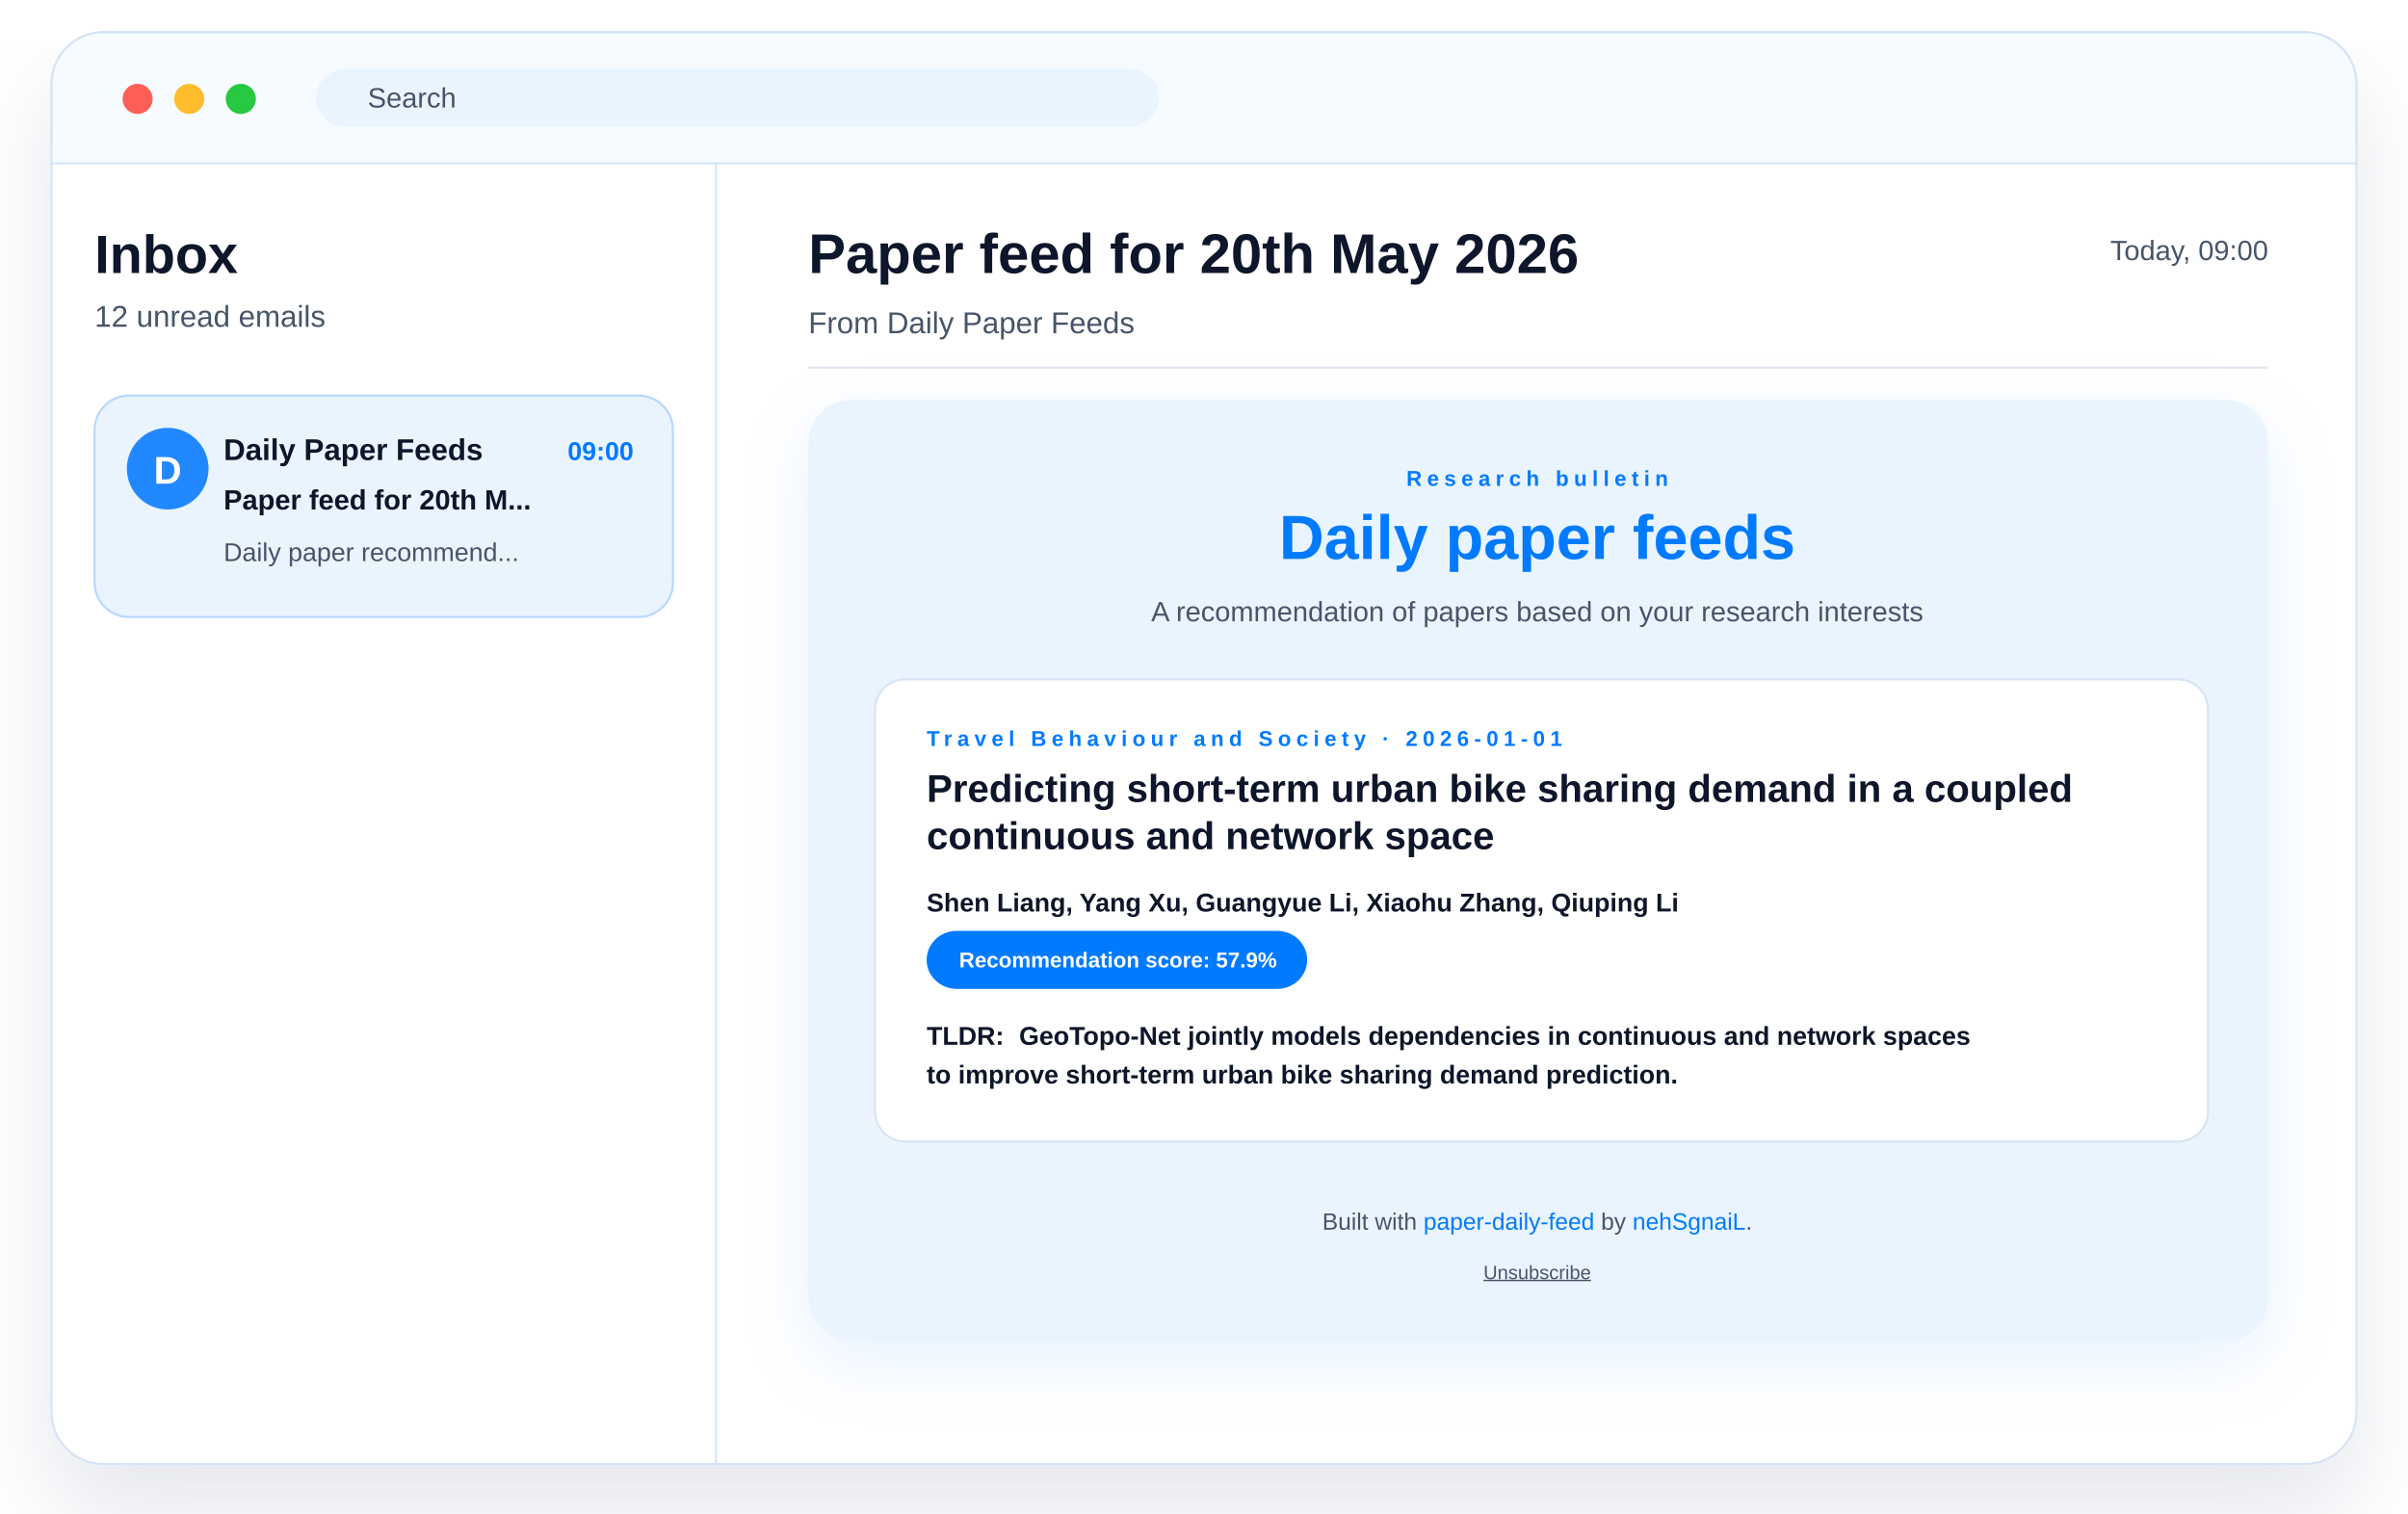
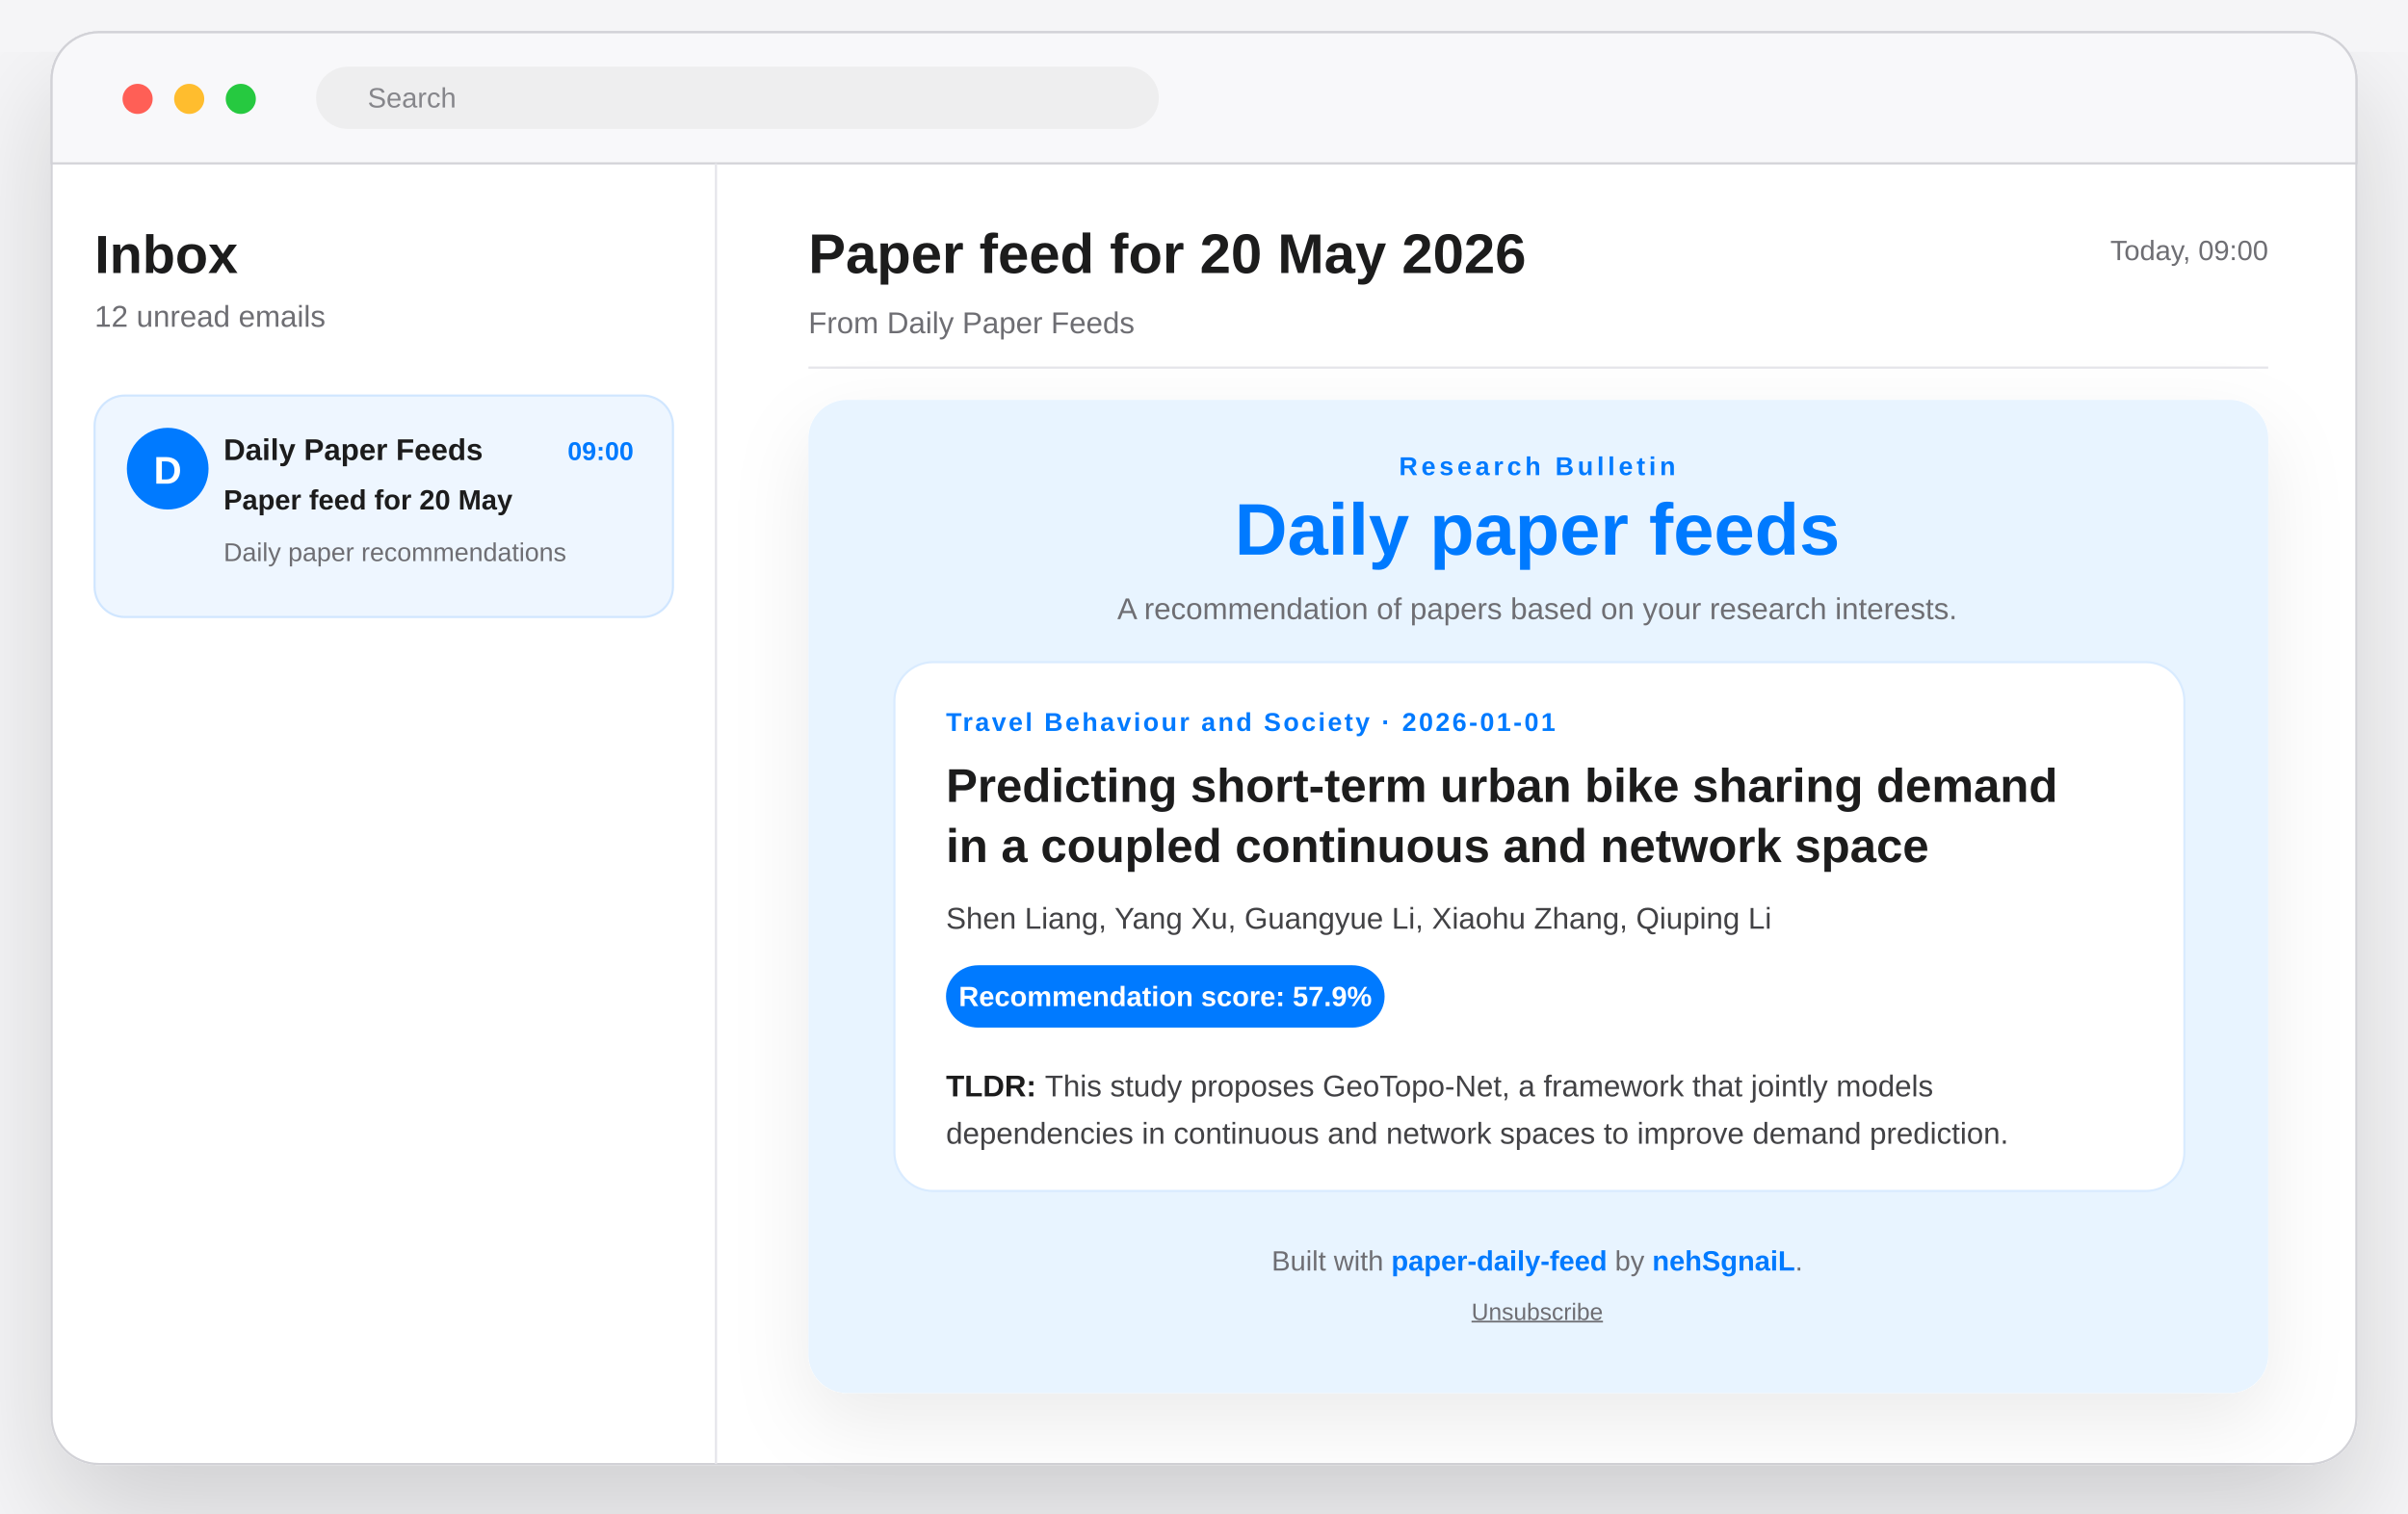
<svg xmlns="http://www.w3.org/2000/svg" width="1120" height="704" viewBox="40 32 1120 704" style="max-width:100%;height:auto;" role="img" aria-labelledby="title desc">
  <defs>
    <filter id="window-shadow" x="-8%" y="-8%" width="116%" height="116%" color-interpolation-filters="sRGB">
-       <feDropShadow dx="0" dy="22" stdDeviation="22" flood-color="#94a3b8" flood-opacity="0.25" />
+       <feDropShadow dx="0" dy="24" stdDeviation="28" flood-color="#1d1d1f" flood-opacity="0.16" />
    </filter>
    <filter id="card-shadow" x="-8%" y="-12%" width="116%" height="124%" color-interpolation-filters="sRGB">
-       <feDropShadow dx="0" dy="10" stdDeviation="16" flood-color="#007aff" flood-opacity="0.10" />
+       <feDropShadow dx="0" dy="14" stdDeviation="18" flood-color="#1d1d1f" flood-opacity="0.08" />
    </filter>
    <style>
-       .ui { font-family: -apple-system, BlinkMacSystemFont, "SF Pro Text", "Helvetica Neue", Arial, sans-serif; }
-       .small-caps { font-size: 10px; font-weight: 700; letter-spacing: 2.4px; text-transform: uppercase; }
+       .ui { font-family: -apple-system, BlinkMacSystemFont, "SF Pro Text", "Helvetica Neue", Arial, sans-serif; font-kerning: normal; }
    </style>
  </defs>
-   <rect width="1200" height="760" fill="#ffffff" />
+   <rect width="1200" height="760" fill="#f5f5f7" />
  <g class="ui" filter="url(#window-shadow)">
-     <rect x="64" y="47" width="1072" height="666" rx="24" fill="#ffffff" stroke="#d6e4f5" />
-     <path d="M88 47h1024a24 24 0 0 1 24 24v37H64V71a24 24 0 0 1 24-24Z" fill="#f6fbff" stroke="#d6e4f5" />
+     <rect x="64" y="47" width="1072" height="666" rx="22" fill="#ffffff" stroke="#d2d2d7" />
+     <path d="M86 47h1028a22 22 0 0 1 22 22v39H64V69a22 22 0 0 1 22-22Z" fill="#f8f8fa" stroke="#d2d2d7" />
    <circle cx="104" cy="78" r="7" fill="#ff5f56" />
    <circle cx="128" cy="78" r="7" fill="#ffbd2e" />
    <circle cx="152" cy="78" r="7" fill="#27c93f" />
-     <rect x="187" y="64" width="392" height="27" rx="14" fill="#eaf4ff" />
-     <text x="211" y="82" fill="#475569" font-size="13">Search</text>
-     <line x1="373" y1="108" x2="373" y2="713" stroke="#d6e4f5" />
-     <text x="84" y="159" fill="#0f172a" font-size="25" font-weight="800">Inbox</text>
-     <text x="84" y="184" fill="#475569" font-size="14">12 unread emails</text>
-     <rect x="84" y="216" width="269" height="103" rx="16" fill="#eaf4ff" stroke="#b8d8ff" />
-     <circle cx="118" cy="250" r="19" fill="#2388ff" />
-     <text x="118" y="257" text-anchor="middle" fill="#ffffff" font-size="18" font-weight="800">D</text>
-     <text x="144" y="246" fill="#0f172a" font-size="14" font-weight="800">Daily Paper Feeds</text>
-     <text x="304" y="246" fill="#007aff" font-size="12" font-weight="700">09:00</text>
-     <text x="144" y="269" fill="#0f172a" font-size="13" font-weight="700">Paper feed for 20th M...</text>
-     <text x="144" y="293" fill="#475569" font-size="12">Daily paper recommend...</text>
-     <text x="416" y="159" fill="#0f172a" font-size="26" font-weight="800">Paper feed for 20th May 2026</text>
-     <text x="1095" y="153" text-anchor="end" fill="#475569" font-size="13">Today, 09:00</text>
-     <text x="416" y="187" fill="#475569" font-size="14">From Daily Paper Feeds</text>
-     <line x1="416" y1="203" x2="1095" y2="203" stroke="#e2e8f0" />
+     <rect x="187" y="63" width="392" height="29" rx="15" fill="#eeeeef" />
+     <text x="211" y="82" fill="#86868b" font-size="13">Search</text>
+     <line x1="373" y1="108" x2="373" y2="713" stroke="#e5e5ea" />
+     <text x="84" y="159" fill="#1d1d1f" font-size="25" font-weight="700">Inbox</text>
+     <text x="84" y="184" fill="#6e6e73" font-size="14">12 unread emails</text>
+     <rect x="84" y="216" width="269" height="103" rx="14" fill="#eef6ff" stroke="#d0e6ff" />
+     <circle cx="118" cy="250" r="19" fill="#007aff" />
+     <text x="118" y="257" text-anchor="middle" fill="#ffffff" font-size="18" font-weight="700">D</text>
+     <text x="144" y="246" fill="#1d1d1f" font-size="14" font-weight="700">Daily Paper Feeds</text>
+     <text x="304" y="246" fill="#007aff" font-size="12" font-weight="600">09:00</text>
+     <text x="144" y="269" fill="#1d1d1f" font-size="13" font-weight="600">Paper feed for 20 May</text>
+     <text x="144" y="293" fill="#6e6e73" font-size="12">Daily paper recommendations</text>
+     <text x="416" y="159" fill="#1d1d1f" font-size="26" font-weight="700">Paper feed for 20 May 2026</text>
+     <text x="1095" y="153" text-anchor="end" fill="#6e6e73" font-size="13">Today, 09:00</text>
+     <text x="416" y="187" fill="#6e6e73" font-size="14">From Daily Paper Feeds</text>
+     <line x1="416" y1="203" x2="1095" y2="203" stroke="#e5e5ea" />
    <g filter="url(#card-shadow)">
-       <rect x="416" y="218" width="679" height="438" rx="20" fill="#eaf4ff" />
-       <text x="755" y="258" text-anchor="middle" fill="#007aff" class="small-caps">Research bulletin</text>
-       <text x="755" y="292" text-anchor="middle" fill="#007aff" font-size="29" font-weight="800">Daily paper feeds</text>
-       <text x="755" y="321" text-anchor="middle" fill="#475569" font-size="13">A recommendation of papers based on your research interests</text>
-       <rect x="447" y="348" width="620" height="215" rx="14" fill="#ffffff" stroke="#d6e4f5" />
-       <text x="471" y="379" fill="#007aff" class="small-caps">Travel Behaviour and Society · 2026-01-01</text>
-       <text x="471" y="405" fill="#0f172a" font-size="18" font-weight="800">Predicting short-term urban bike sharing demand in a coupled</text>
-       <text x="471" y="427" fill="#0f172a" font-size="18" font-weight="800">continuous and network space</text>
-       <text x="471" y="456" fill="#0f172a" font-size="12" font-weight="600">Shen Liang, Yang Xu, Guangyue Li, Xiaohu Zhang, Qiuping Li</text>
-       <rect x="471" y="465" width="177" height="27" rx="14" fill="#007aff" />
-       <text x="560" y="482" text-anchor="middle" fill="#ffffff" font-size="10" font-weight="800">Recommendation score: 57.9%</text>
-       <text x="471" y="518" fill="#0f172a" font-size="12" font-weight="800">TLDR:</text>
-       <text x="514" y="518" fill="#0f172a" font-size="12" font-weight="600">GeoTopo-Net jointly models dependencies in continuous and network spaces</text>
-       <text x="471" y="536" fill="#0f172a" font-size="12" font-weight="600">to improve short-term urban bike sharing demand prediction.</text>
-       <text x="755" y="604" text-anchor="middle" fill="#475569" font-size="11">Built with <tspan fill="#007aff">paper-daily-feed</tspan> by <tspan fill="#007aff">nehSgnaiL</tspan>.</text>
-       <text x="755" y="627" text-anchor="middle" fill="#475569" font-size="9" text-decoration="underline">Unsubscribe</text>
+       <rect x="416" y="218" width="679" height="462" rx="18" fill="#e8f4ff" />
+       <text x="755" y="253" text-anchor="middle" fill="#007aff" font-size="12" font-weight="700" letter-spacing="1.7">Research Bulletin</text>
+       <text x="755" y="290" text-anchor="middle" fill="#007aff" font-size="34" font-weight="700">Daily paper feeds</text>
+       <text x="755" y="320" text-anchor="middle" fill="#6e6e73" font-size="14">A recommendation of papers based on your research interests.</text>
+       <rect x="456" y="340" width="600" height="246" rx="18" fill="#ffffff" stroke="#d9ebff" />
+       <text x="480" y="372" fill="#007aff" font-size="12" font-weight="700" letter-spacing="1.1">Travel Behaviour and Society · 2026-01-01</text>
+       <text x="480" y="405" fill="#1d1d1f" font-size="22" font-weight="700">Predicting short-term urban bike sharing demand</text>
+       <text x="480" y="433" fill="#1d1d1f" font-size="22" font-weight="700">in a coupled continuous and network space</text>
+       <text x="480" y="464" fill="#424245" font-size="14">Shen Liang, Yang Xu, Guangyue Li, Xiaohu Zhang, Qiuping Li</text>
+       <rect x="480" y="481" width="204" height="29" rx="15" fill="#007aff" />
+       <text x="582" y="500" text-anchor="middle" fill="#ffffff" font-size="13" font-weight="700">Recommendation score: 57.9%</text>
+       <text x="480" y="542" fill="#1d1d1f" font-size="14" font-weight="700">TLDR:</text>
+       <text x="526" y="542" fill="#424245" font-size="14">This study proposes GeoTopo-Net, a framework that jointly models</text>
+       <text x="480" y="564" fill="#424245" font-size="14">dependencies in continuous and network spaces to improve demand prediction.</text>
+       <text x="755" y="623" text-anchor="middle" fill="#6e6e73" font-size="13">Built with <tspan fill="#007aff" font-weight="700">paper-daily-feed</tspan> by <tspan fill="#007aff" font-weight="700">nehSgnaiL</tspan>.</text>
+       <text x="755" y="646" text-anchor="middle" fill="#6e6e73" font-size="11" text-decoration="underline">Unsubscribe</text>
    </g>
  </g>
</svg>
